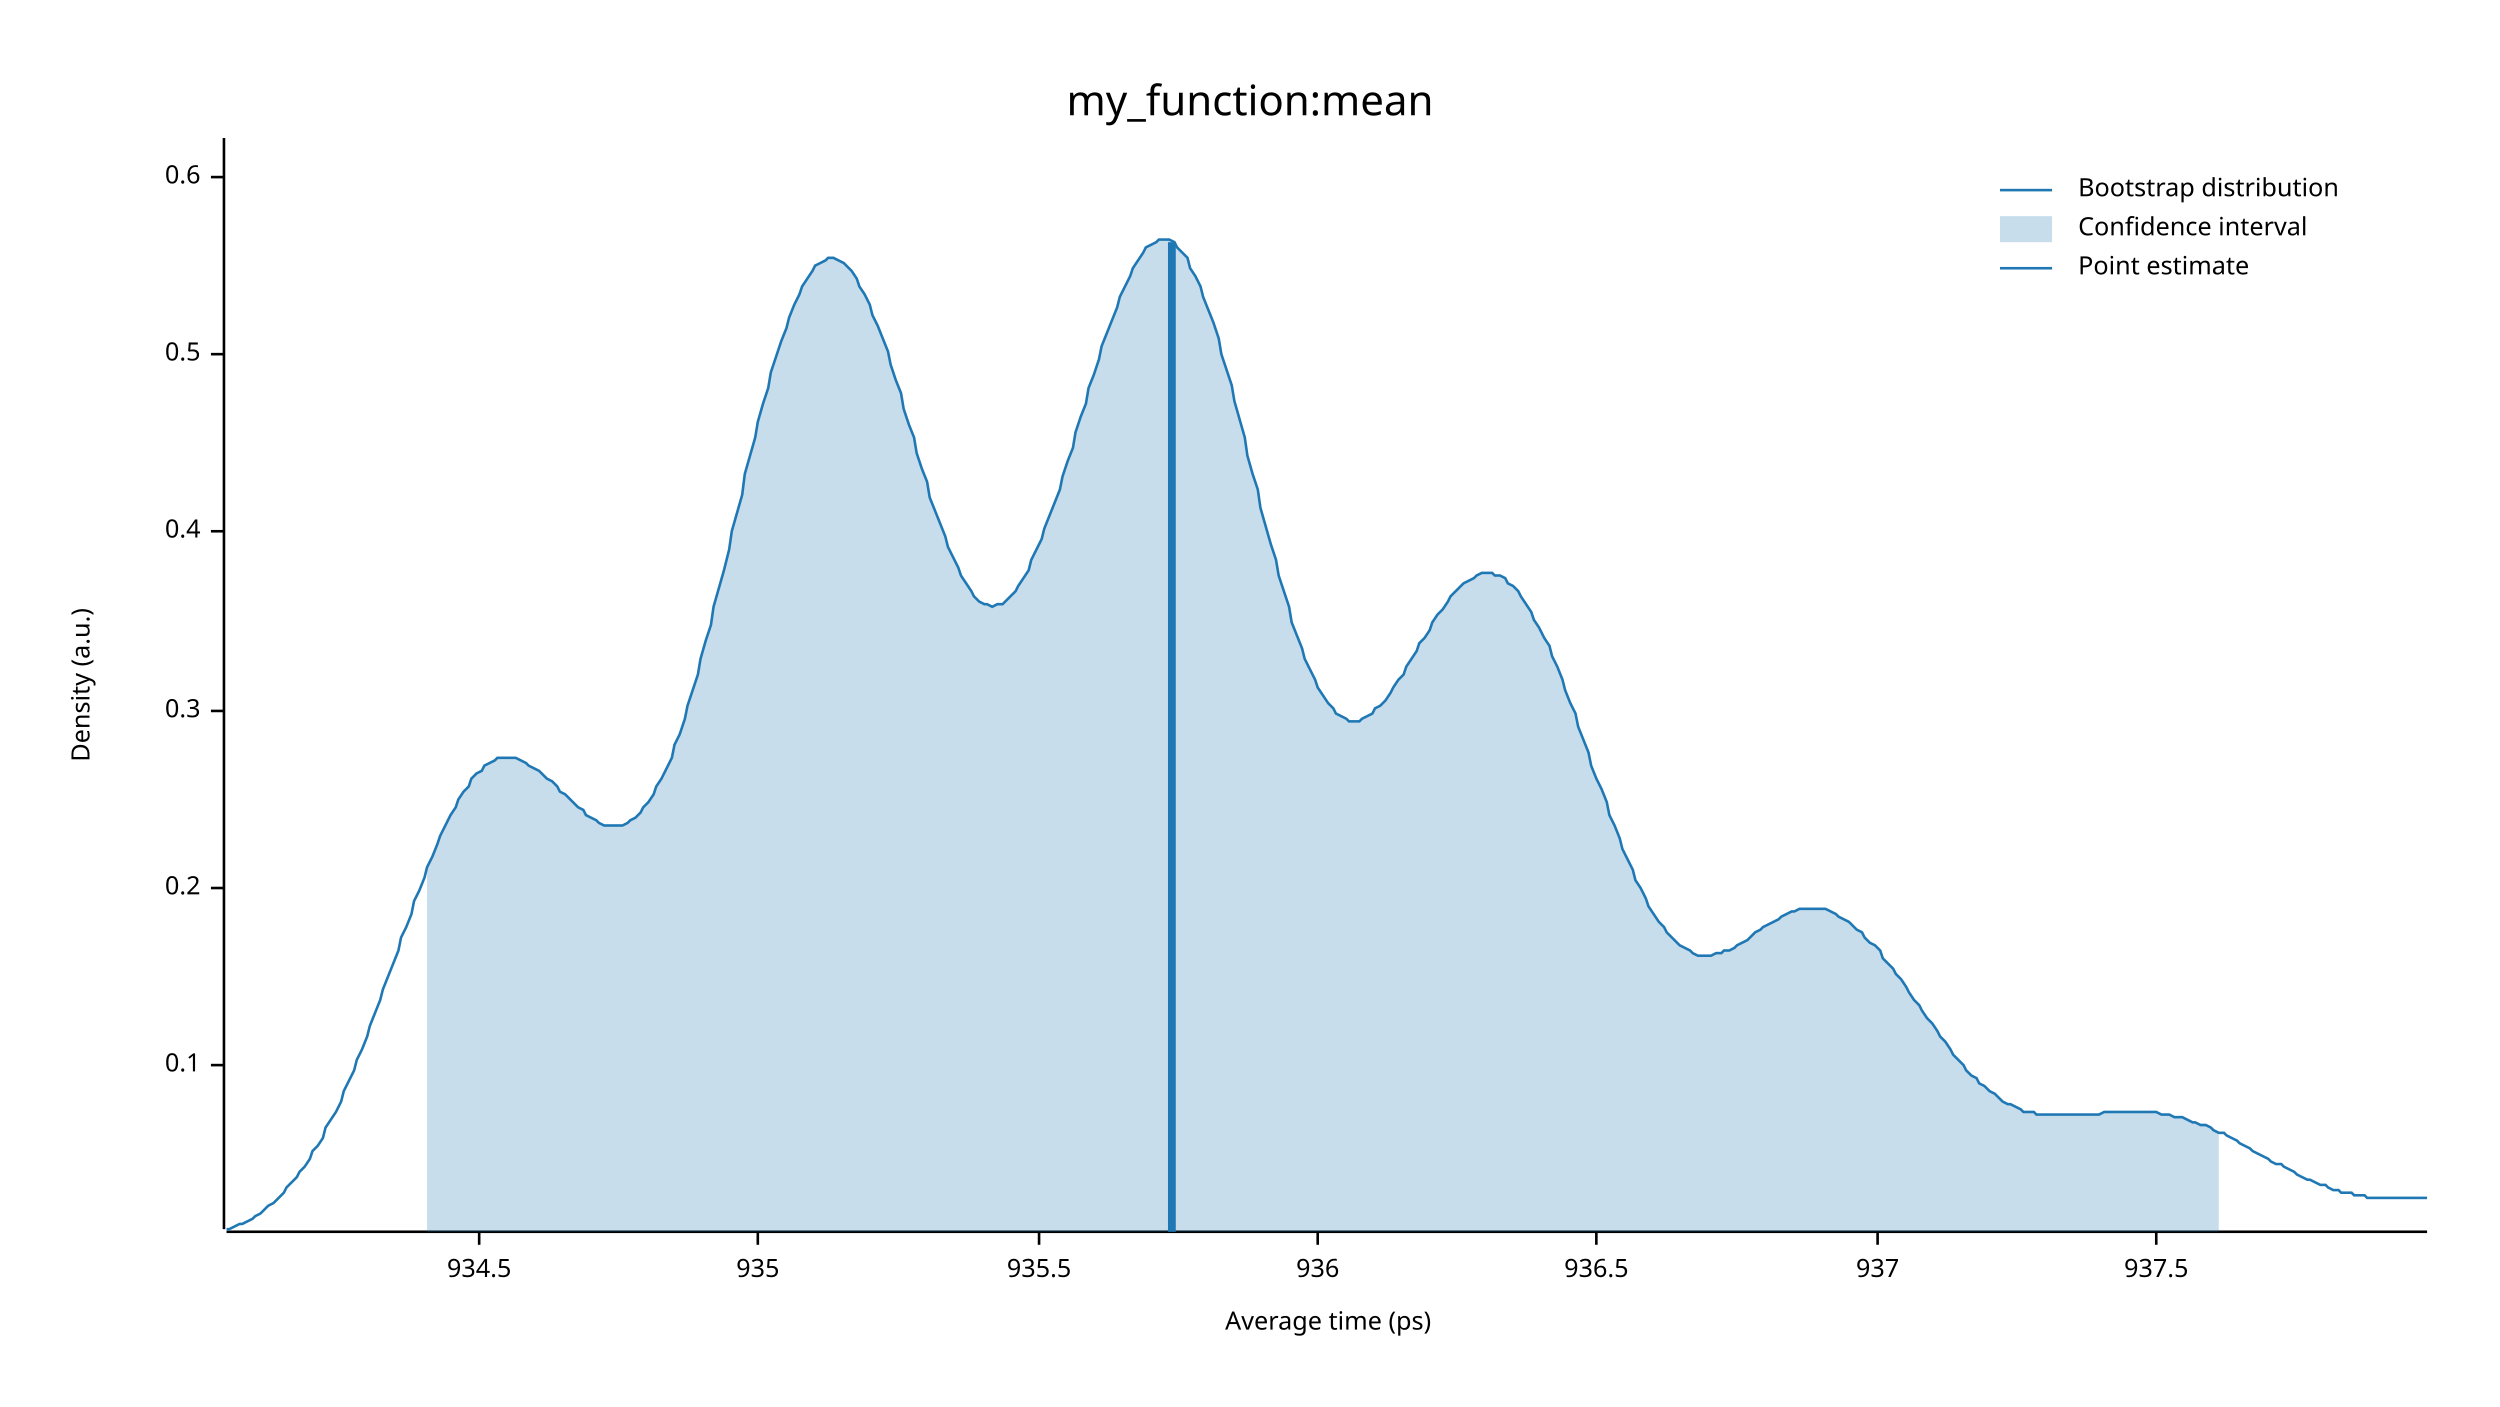
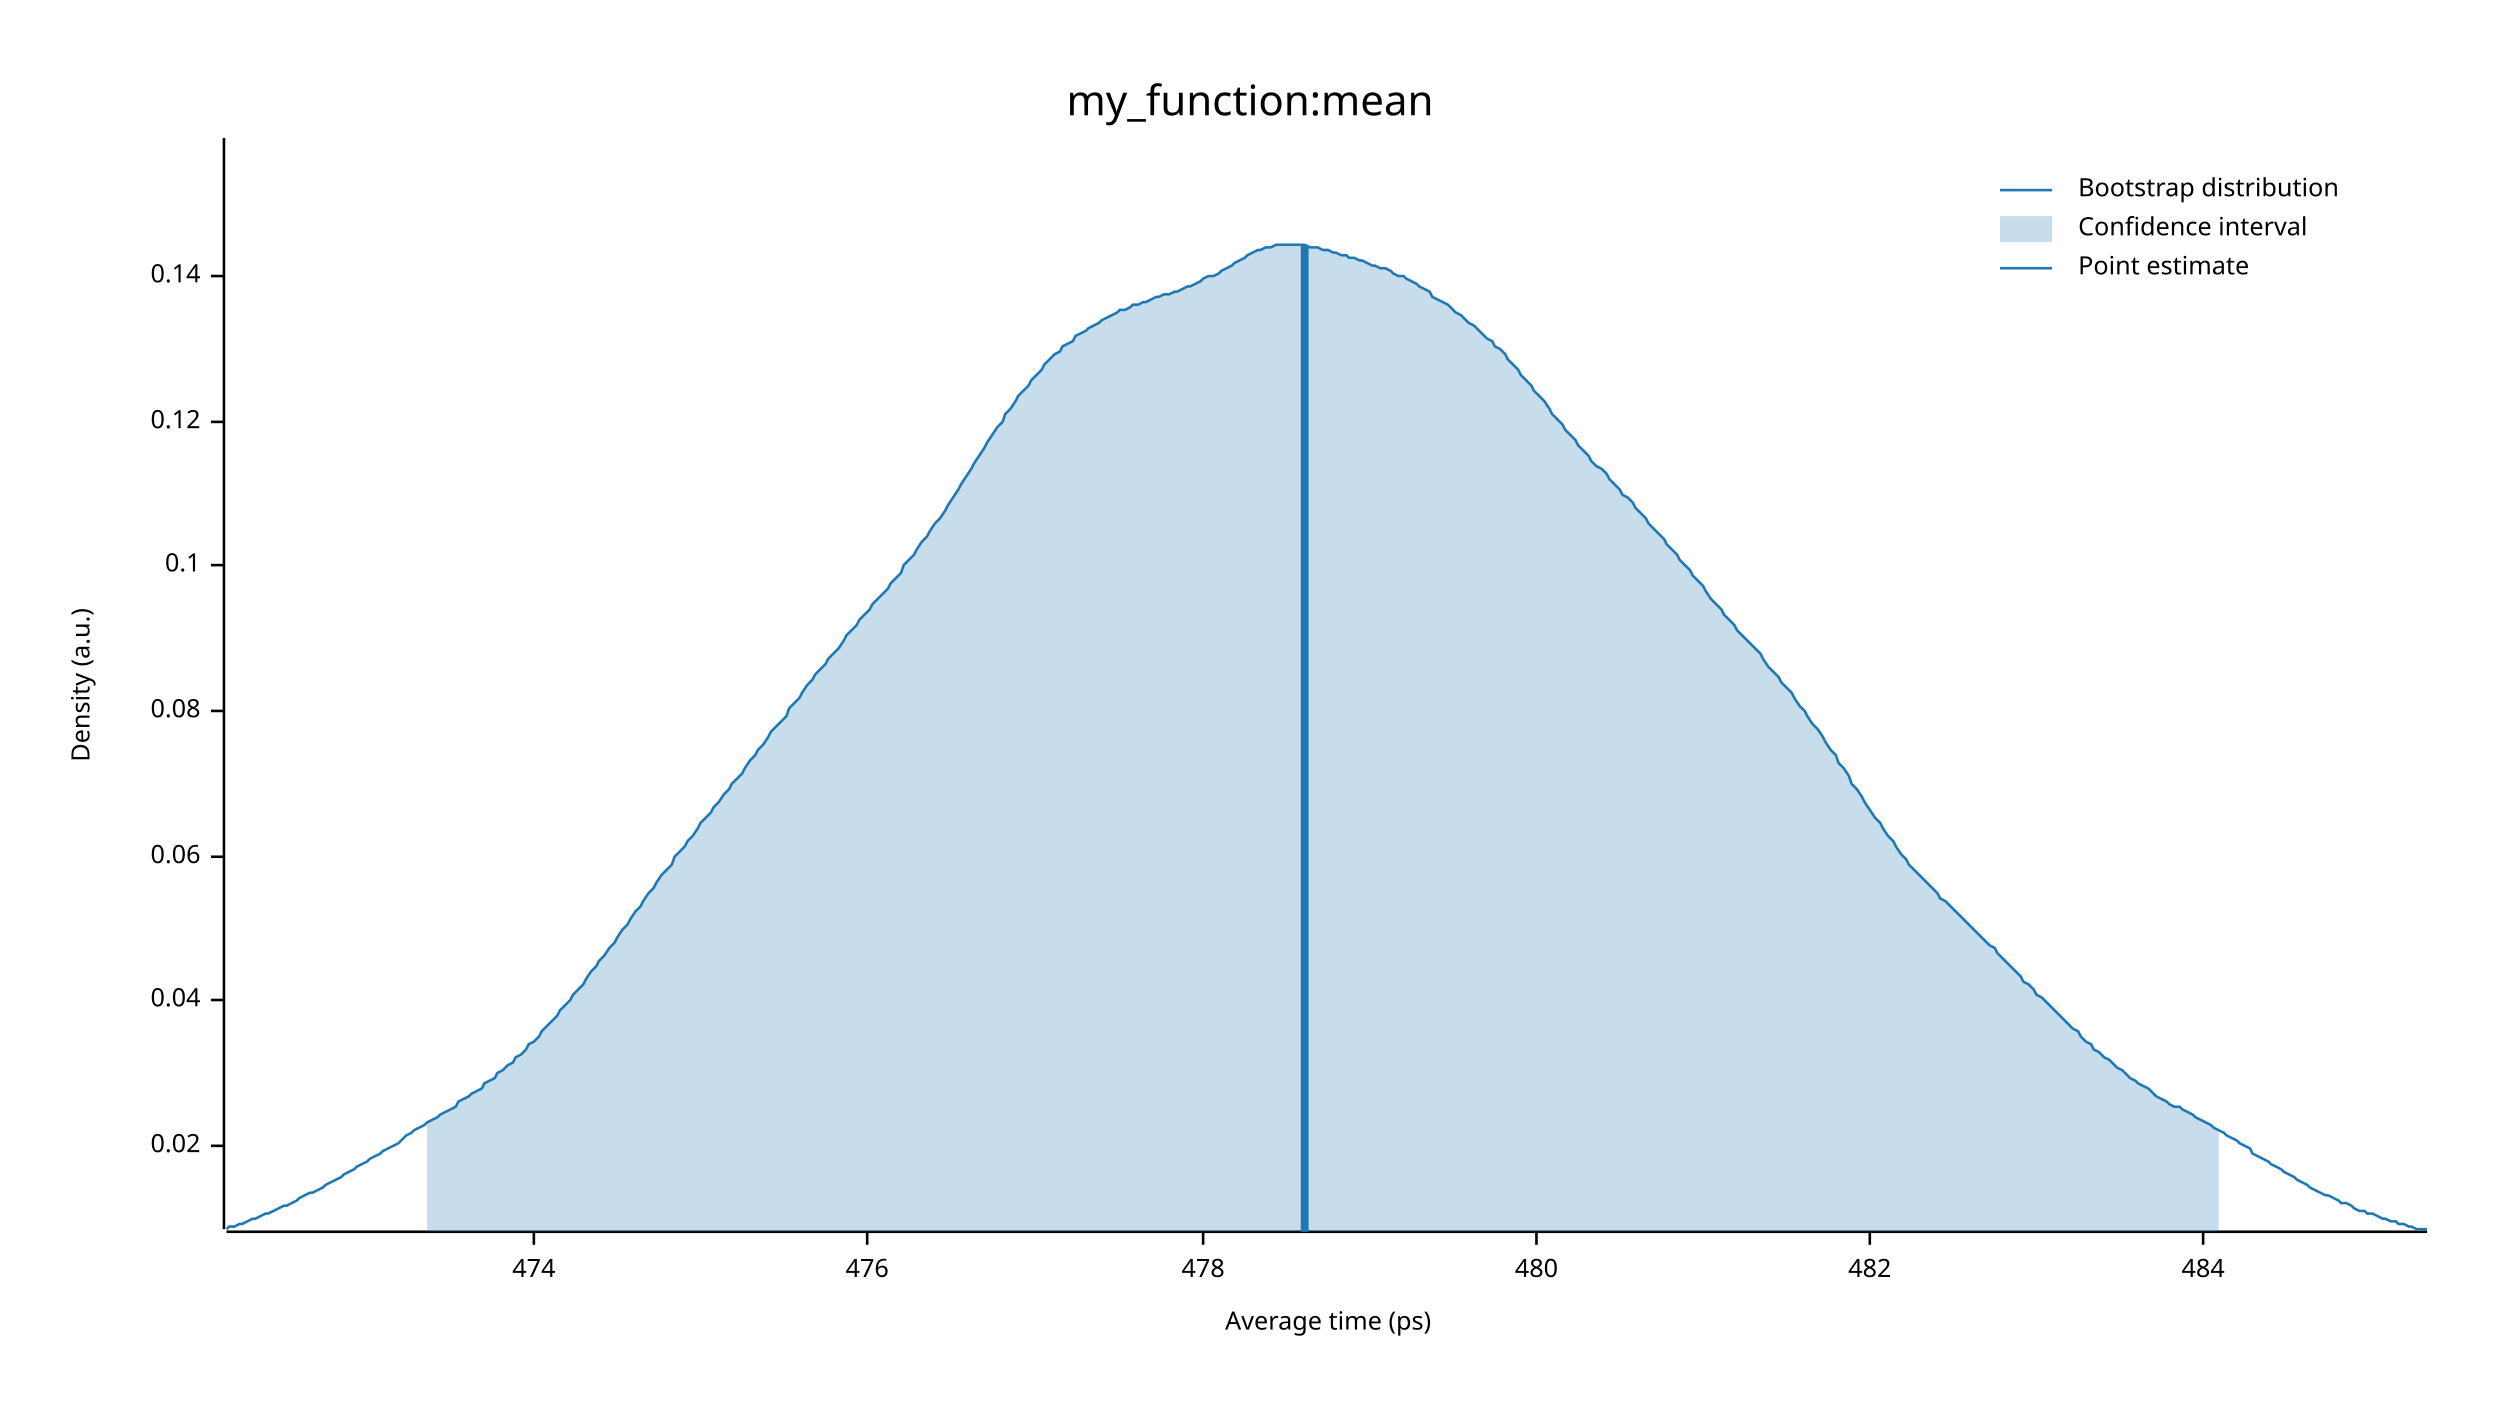
<svg xmlns="http://www.w3.org/2000/svg" width="960" height="540" viewBox="0 0 960 540">
  <text x="480" y="32" dy="0.76em" text-anchor="middle" font-family="sans-serif" font-size="16.129" opacity="1" fill="#000000">
my_function:mean
</text>
  <text x="27" y="263" dy="0.76em" text-anchor="middle" font-family="sans-serif" font-size="9.677" opacity="1" fill="#000000" transform="rotate(270, 27, 263)">
Density (a.u.)
</text>
  <text x="510" y="513" dy="-0.5ex" text-anchor="middle" font-family="sans-serif" font-size="9.677" opacity="1" fill="#000000">
Average time (ps)
</text>
  <polyline fill="none" opacity="1" stroke="#000000" stroke-width="1" points="86,53 86,472 " />
-   <text x="77" y="409" dy="0.5ex" text-anchor="end" font-family="sans-serif" font-size="9.677" opacity="1" fill="#000000">
+   <text x="77" y="440" dy="0.5ex" text-anchor="end" font-family="sans-serif" font-size="9.677" opacity="1" fill="#000000">
+ 0.02
+ </text>
+   <polyline fill="none" opacity="1" stroke="#000000" stroke-width="1" points="81,440 86,440 " />
+   <text x="77" y="384" dy="0.5ex" text-anchor="end" font-family="sans-serif" font-size="9.677" opacity="1" fill="#000000">
+ 0.04
+ </text>
+   <polyline fill="none" opacity="1" stroke="#000000" stroke-width="1" points="81,384 86,384 " />
+   <text x="77" y="329" dy="0.5ex" text-anchor="end" font-family="sans-serif" font-size="9.677" opacity="1" fill="#000000">
+ 0.06
+ </text>
+   <polyline fill="none" opacity="1" stroke="#000000" stroke-width="1" points="81,329 86,329 " />
+   <text x="77" y="273" dy="0.5ex" text-anchor="end" font-family="sans-serif" font-size="9.677" opacity="1" fill="#000000">
+ 0.08
+ </text>
+   <polyline fill="none" opacity="1" stroke="#000000" stroke-width="1" points="81,273 86,273 " />
+   <text x="77" y="217" dy="0.5ex" text-anchor="end" font-family="sans-serif" font-size="9.677" opacity="1" fill="#000000">
0.1
</text>
-   <polyline fill="none" opacity="1" stroke="#000000" stroke-width="1" points="81,409 86,409 " />
-   <text x="77" y="341" dy="0.5ex" text-anchor="end" font-family="sans-serif" font-size="9.677" opacity="1" fill="#000000">
- 0.2
+   <polyline fill="none" opacity="1" stroke="#000000" stroke-width="1" points="81,217 86,217 " />
+   <text x="77" y="162" dy="0.5ex" text-anchor="end" font-family="sans-serif" font-size="9.677" opacity="1" fill="#000000">
+ 0.12
</text>
-   <polyline fill="none" opacity="1" stroke="#000000" stroke-width="1" points="81,341 86,341 " />
-   <text x="77" y="273" dy="0.5ex" text-anchor="end" font-family="sans-serif" font-size="9.677" opacity="1" fill="#000000">
- 0.3
+   <polyline fill="none" opacity="1" stroke="#000000" stroke-width="1" points="81,162 86,162 " />
+   <text x="77" y="106" dy="0.5ex" text-anchor="end" font-family="sans-serif" font-size="9.677" opacity="1" fill="#000000">
+ 0.14
</text>
-   <polyline fill="none" opacity="1" stroke="#000000" stroke-width="1" points="81,273 86,273 " />
-   <text x="77" y="204" dy="0.5ex" text-anchor="end" font-family="sans-serif" font-size="9.677" opacity="1" fill="#000000">
- 0.4
+   <polyline fill="none" opacity="1" stroke="#000000" stroke-width="1" points="81,106 86,106 " />
+   <polyline fill="none" opacity="1" stroke="#000000" stroke-width="1" points="87,473 932,473 " />
+   <text x="205" y="483" dy="0.76em" text-anchor="middle" font-family="sans-serif" font-size="9.677" opacity="1" fill="#000000">
+ 474
</text>
-   <polyline fill="none" opacity="1" stroke="#000000" stroke-width="1" points="81,204 86,204 " />
-   <text x="77" y="136" dy="0.5ex" text-anchor="end" font-family="sans-serif" font-size="9.677" opacity="1" fill="#000000">
- 0.5
+   <polyline fill="none" opacity="1" stroke="#000000" stroke-width="1" points="205,473 205,478 " />
+   <text x="333" y="483" dy="0.76em" text-anchor="middle" font-family="sans-serif" font-size="9.677" opacity="1" fill="#000000">
+ 476
</text>
-   <polyline fill="none" opacity="1" stroke="#000000" stroke-width="1" points="81,136 86,136 " />
-   <text x="77" y="68" dy="0.5ex" text-anchor="end" font-family="sans-serif" font-size="9.677" opacity="1" fill="#000000">
- 0.6
+   <polyline fill="none" opacity="1" stroke="#000000" stroke-width="1" points="333,473 333,478 " />
+   <text x="462" y="483" dy="0.76em" text-anchor="middle" font-family="sans-serif" font-size="9.677" opacity="1" fill="#000000">
+ 478
</text>
-   <polyline fill="none" opacity="1" stroke="#000000" stroke-width="1" points="81,68 86,68 " />
-   <polyline fill="none" opacity="1" stroke="#000000" stroke-width="1" points="87,473 932,473 " />
-   <text x="184" y="483" dy="0.76em" text-anchor="middle" font-family="sans-serif" font-size="9.677" opacity="1" fill="#000000">
- 934.5
+   <polyline fill="none" opacity="1" stroke="#000000" stroke-width="1" points="462,473 462,478 " />
+   <text x="590" y="483" dy="0.76em" text-anchor="middle" font-family="sans-serif" font-size="9.677" opacity="1" fill="#000000">
+ 480
</text>
-   <polyline fill="none" opacity="1" stroke="#000000" stroke-width="1" points="184,473 184,478 " />
-   <text x="291" y="483" dy="0.76em" text-anchor="middle" font-family="sans-serif" font-size="9.677" opacity="1" fill="#000000">
- 935
+   <polyline fill="none" opacity="1" stroke="#000000" stroke-width="1" points="590,473 590,478 " />
+   <text x="718" y="483" dy="0.76em" text-anchor="middle" font-family="sans-serif" font-size="9.677" opacity="1" fill="#000000">
+ 482
</text>
-   <polyline fill="none" opacity="1" stroke="#000000" stroke-width="1" points="291,473 291,478 " />
-   <text x="399" y="483" dy="0.76em" text-anchor="middle" font-family="sans-serif" font-size="9.677" opacity="1" fill="#000000">
- 935.5
+   <polyline fill="none" opacity="1" stroke="#000000" stroke-width="1" points="718,473 718,478 " />
+   <text x="846" y="483" dy="0.76em" text-anchor="middle" font-family="sans-serif" font-size="9.677" opacity="1" fill="#000000">
+ 484
</text>
-   <polyline fill="none" opacity="1" stroke="#000000" stroke-width="1" points="399,473 399,478 " />
-   <text x="506" y="483" dy="0.76em" text-anchor="middle" font-family="sans-serif" font-size="9.677" opacity="1" fill="#000000">
- 936
- </text>
-   <polyline fill="none" opacity="1" stroke="#000000" stroke-width="1" points="506,473 506,478 " />
-   <text x="613" y="483" dy="0.76em" text-anchor="middle" font-family="sans-serif" font-size="9.677" opacity="1" fill="#000000">
- 936.5
- </text>
-   <polyline fill="none" opacity="1" stroke="#000000" stroke-width="1" points="613,473 613,478 " />
-   <text x="721" y="483" dy="0.76em" text-anchor="middle" font-family="sans-serif" font-size="9.677" opacity="1" fill="#000000">
- 937
- </text>
-   <polyline fill="none" opacity="1" stroke="#000000" stroke-width="1" points="721,473 721,478 " />
-   <text x="828" y="483" dy="0.76em" text-anchor="middle" font-family="sans-serif" font-size="9.677" opacity="1" fill="#000000">
- 937.5
- </text>
-   <polyline fill="none" opacity="1" stroke="#000000" stroke-width="1" points="828,473 828,478 " />
-   <polyline fill="none" opacity="1" stroke="#1F78B4" stroke-width="1" points="87,472 88,472 90,471 92,470 93,470 95,469 97,468 98,467 100,466 102,464 103,463 105,462 107,460 109,458 110,456 112,454 114,452 115,450 117,448 119,445 120,442 122,440 124,437 125,433 127,430 129,427 131,423 132,419 134,415 136,411 137,407 139,403 141,398 142,394 144,389 146,384 147,380 149,375 151,370 153,365 154,360 156,356 158,351 159,346 161,342 163,337 164,333 166,329 168,324 169,321 171,317 173,313 175,310 176,307 178,304 180,302 181,299 183,297 185,296 186,294 188,293 190,292 191,291 193,291 195,291 197,291 198,291 200,292 202,293 203,294 205,295 207,296 208,297 210,299 212,300 214,302 215,304 217,305 219,307 220,308 222,310 224,311 225,313 227,314 229,315 230,316 232,317 234,317 236,317 237,317 239,317 241,316 242,315 244,314 246,312 247,310 249,308 251,305 252,302 254,299 256,295 258,291 259,286 261,282 263,276 264,271 266,265 268,259 269,253 271,246 273,240 274,233 276,226 278,219 280,211 281,204 283,197 285,190 286,182 288,175 290,168 291,162 293,155 295,149 296,143 298,137 300,131 302,126 303,122 305,117 307,113 308,110 310,107 312,104 313,102 315,101 317,100 318,99 320,99 322,100 324,101 325,102 327,104 329,107 330,110 332,113 334,117 335,121 337,125 339,130 341,135 342,140 344,146 346,151 347,157 349,163 351,168 352,174 354,180 356,185 357,191 359,196 361,201 363,206 364,210 366,214 368,218 369,221 371,224 373,227 374,229 376,231 378,232 379,232 381,233 383,232 385,232 386,231 388,229 390,227 391,225 393,222 395,219 396,215 398,211 400,207 401,203 403,198 405,193 407,188 408,183 410,177 412,172 413,166 415,160 417,155 418,149 420,144 422,138 423,133 425,128 427,123 429,118 430,114 432,110 434,106 435,103 437,100 439,97 440,95 442,94 444,93 445,92 447,92 449,92 451,93 452,95 454,97 456,99 457,103 459,106 461,110 462,114 464,119 466,124 468,130 469,136 471,142 473,148 474,154 476,161 478,168 479,175 481,182 483,188 484,195 486,202 488,209 490,215 491,221 493,227 495,233 496,239 498,244 500,249 501,253 503,257 505,261 506,264 508,267 510,270 512,272 513,274 515,275 517,276 518,277 520,277 522,277 523,276 525,275 527,274 528,272 530,271 532,269 534,266 535,264 537,261 539,259 540,256 542,253 544,250 545,247 547,245 549,242 550,239 552,236 554,234 556,231 557,229 559,227 561,225 562,224 564,223 566,222 567,221 569,220 571,220 573,220 574,221 576,221 578,222 579,224 581,225 583,227 584,229 586,232 588,235 589,238 591,241 593,245 595,248 596,252 598,256 600,261 601,265 603,270 605,274 606,279 608,284 610,289 611,294 613,299 615,303 617,308 618,313 620,317 622,322 623,326 625,330 627,334 628,338 630,341 632,345 633,348 635,351 637,354 639,356 640,358 642,360 644,362 645,363 647,364 649,365 650,366 652,367 654,367 655,367 657,367 659,366 661,366 662,365 664,365 666,364 667,363 669,362 671,361 672,360 674,358 676,357 677,356 679,355 681,354 683,353 684,352 686,351 688,350 689,350 691,349 693,349 694,349 696,349 698,349 700,349 701,349 703,350 705,351 706,352 708,353 710,354 711,355 713,357 715,358 716,360 718,362 720,363 722,365 723,368 725,370 727,372 728,374 730,376 732,379 733,381 735,384 737,386 738,388 740,391 742,393 744,396 745,398 747,400 749,403 750,405 752,407 754,409 755,411 757,413 759,414 760,416 762,417 764,419 766,420 767,421 769,423 771,424 772,424 774,425 776,426 777,427 779,427 781,427 782,428 784,428 786,428 788,428 789,428 791,428 793,428 794,428 796,428 798,428 799,428 801,428 803,428 804,428 806,428 808,427 810,427 811,427 813,427 815,427 816,427 818,427 820,427 821,427 823,427 825,427 827,427 828,427 830,428 832,428 833,428 835,429 837,429 838,429 840,430 842,431 843,431 845,432 847,432 849,433 850,434 852,435 854,435 855,436 857,437 859,438 860,439 862,440 864,441 865,442 867,443 869,444 871,445 872,446 874,447 876,447 877,448 879,449 881,450 882,451 884,452 886,453 887,453 889,454 891,455 893,455 894,456 896,457 898,457 899,458 901,458 903,458 904,459 906,459 908,459 909,460 911,460 913,460 915,460 916,460 918,460 920,460 921,460 923,460 925,460 926,460 928,460 930,460 932,460 " />
-   <polygon opacity="0.25" fill="#1F78B4" points="164,333 166,329 168,324 169,321 171,317 173,313 175,310 176,307 178,304 180,302 181,299 183,297 185,296 186,294 188,293 190,292 191,291 193,291 195,291 197,291 198,291 200,292 202,293 203,294 205,295 207,296 208,297 210,299 212,300 214,302 215,304 217,305 219,307 220,308 222,310 224,311 225,313 227,314 229,315 230,316 232,317 234,317 236,317 237,317 239,317 241,316 242,315 244,314 246,312 247,310 249,308 251,305 252,302 254,299 256,295 258,291 259,286 261,282 263,276 264,271 266,265 268,259 269,253 271,246 273,240 274,233 276,226 278,219 280,211 281,204 283,197 285,190 286,182 288,175 290,168 291,162 293,155 295,149 296,143 298,137 300,131 302,126 303,122 305,117 307,113 308,110 310,107 312,104 313,102 315,101 317,100 318,99 320,99 322,100 324,101 325,102 327,104 329,107 330,110 332,113 334,117 335,121 337,125 339,130 341,135 342,140 344,146 346,151 347,157 349,163 351,168 352,174 354,180 356,185 357,191 359,196 361,201 363,206 364,210 366,214 368,218 369,221 371,224 373,227 374,229 376,231 378,232 379,232 381,233 383,232 385,232 386,231 388,229 390,227 391,225 393,222 395,219 396,215 398,211 400,207 401,203 403,198 405,193 407,188 408,183 410,177 412,172 413,166 415,160 417,155 418,149 420,144 422,138 423,133 425,128 427,123 429,118 430,114 432,110 434,106 435,103 437,100 439,97 440,95 442,94 444,93 445,92 447,92 449,92 451,93 452,95 454,97 456,99 457,103 459,106 461,110 462,114 464,119 466,124 468,130 469,136 471,142 473,148 474,154 476,161 478,168 479,175 481,182 483,188 484,195 486,202 488,209 490,215 491,221 493,227 495,233 496,239 498,244 500,249 501,253 503,257 505,261 506,264 508,267 510,270 512,272 513,274 515,275 517,276 518,277 520,277 522,277 523,276 525,275 527,274 528,272 530,271 532,269 534,266 535,264 537,261 539,259 540,256 542,253 544,250 545,247 547,245 549,242 550,239 552,236 554,234 556,231 557,229 559,227 561,225 562,224 564,223 566,222 567,221 569,220 571,220 573,220 574,221 576,221 578,222 579,224 581,225 583,227 584,229 586,232 588,235 589,238 591,241 593,245 595,248 596,252 598,256 600,261 601,265 603,270 605,274 606,279 608,284 610,289 611,294 613,299 615,303 617,308 618,313 620,317 622,322 623,326 625,330 627,334 628,338 630,341 632,345 633,348 635,351 637,354 639,356 640,358 642,360 644,362 645,363 647,364 649,365 650,366 652,367 654,367 655,367 657,367 659,366 661,366 662,365 664,365 666,364 667,363 669,362 671,361 672,360 674,358 676,357 677,356 679,355 681,354 683,353 684,352 686,351 688,350 689,350 691,349 693,349 694,349 696,349 698,349 700,349 701,349 703,350 705,351 706,352 708,353 710,354 711,355 713,357 715,358 716,360 718,362 720,363 722,365 723,368 725,370 727,372 728,374 730,376 732,379 733,381 735,384 737,386 738,388 740,391 742,393 744,396 745,398 747,400 749,403 750,405 752,407 754,409 755,411 757,413 759,414 760,416 762,417 764,419 766,420 767,421 769,423 771,424 772,424 774,425 776,426 777,427 779,427 781,427 782,428 784,428 786,428 788,428 789,428 791,428 793,428 794,428 796,428 798,428 799,428 801,428 803,428 804,428 806,428 808,427 810,427 811,427 813,427 815,427 816,427 818,427 820,427 821,427 823,427 825,427 827,427 828,427 830,428 832,428 833,428 835,429 837,429 838,429 840,430 842,431 843,431 845,432 847,432 849,433 850,434 852,435 852,473 164,473 " />
-   <polyline fill="none" opacity="1" stroke="#1F78B4" stroke-width="3" points="450,473 450,93 " />
+   <polyline fill="none" opacity="1" stroke="#000000" stroke-width="1" points="846,473 846,478 " />
+   <polyline fill="none" opacity="1" stroke="#1F78B4" stroke-width="1" points="87,472 88,471 90,471 92,470 93,470 95,469 97,468 98,468 100,467 102,466 103,466 105,465 107,464 109,463 110,463 112,462 114,461 115,460 117,459 119,458 120,458 122,457 124,456 125,455 127,454 129,453 131,452 132,451 134,450 136,449 137,448 139,447 141,446 142,445 144,444 146,443 147,442 149,441 151,440 153,439 154,438 156,436 158,435 159,434 161,433 163,432 164,431 166,430 168,429 169,428 171,427 173,426 175,425 176,423 178,422 180,421 181,420 183,419 185,418 186,416 188,415 190,414 191,412 193,411 195,409 197,408 198,406 200,405 202,403 203,401 205,400 207,398 208,396 210,394 212,392 214,390 215,388 217,386 219,384 220,382 222,380 224,378 225,376 227,373 229,371 230,369 232,367 234,364 236,362 237,360 239,357 241,355 242,353 244,350 246,348 247,346 249,343 251,341 252,339 254,336 256,334 258,332 259,329 261,327 263,325 264,323 266,321 268,318 269,316 271,314 273,312 274,310 276,308 278,305 280,303 281,301 283,299 285,297 286,295 288,292 290,290 291,288 293,286 295,283 296,281 298,279 300,277 302,275 303,272 305,270 307,268 308,266 310,263 312,261 313,259 315,257 317,255 318,253 320,251 322,249 324,246 325,244 327,242 329,240 330,238 332,236 334,234 335,232 337,230 339,228 341,226 342,224 344,222 346,220 347,217 349,215 351,213 352,211 354,208 356,206 357,204 359,201 361,199 363,196 364,194 366,191 368,188 369,186 371,183 373,180 374,178 376,175 378,172 379,170 381,167 383,164 385,162 386,159 388,157 390,154 391,152 393,150 395,148 396,146 398,144 400,142 401,140 403,138 405,136 407,135 408,133 410,132 412,131 413,129 415,128 417,127 418,126 420,125 422,124 423,123 425,122 427,121 429,120 430,119 432,119 434,118 435,117 437,117 439,116 440,116 442,115 444,114 445,114 447,113 449,113 451,112 452,112 454,111 456,110 457,110 459,109 461,108 462,107 464,106 466,106 468,105 469,104 471,103 473,102 474,101 476,100 478,99 479,98 481,97 483,96 484,96 486,95 488,95 490,94 491,94 493,94 495,94 496,94 498,94 500,94 501,94 503,95 505,95 506,95 508,96 510,96 512,97 513,97 515,98 517,98 518,99 520,99 522,100 523,100 525,101 527,102 528,102 530,103 532,103 534,104 535,105 537,106 539,106 540,107 542,108 544,109 545,110 547,111 549,112 550,114 552,115 554,116 556,117 557,118 559,120 561,121 562,122 564,124 566,125 567,126 569,128 571,130 573,131 574,133 576,134 578,136 579,138 581,140 583,142 584,144 586,146 588,148 589,150 591,152 593,154 595,157 596,159 598,161 600,163 601,165 603,167 605,169 606,171 608,173 610,175 611,177 613,179 615,180 617,182 618,184 620,186 622,188 623,190 625,191 627,193 628,195 630,197 632,199 633,201 635,203 637,205 639,207 640,209 642,211 644,213 645,215 647,217 649,219 650,221 652,223 654,225 655,227 657,230 659,232 661,234 662,236 664,238 666,240 667,242 669,244 671,246 672,247 674,249 676,251 677,253 679,256 681,258 683,260 684,262 686,264 688,266 689,268 691,271 693,273 694,275 696,278 698,280 700,283 701,285 703,288 705,290 706,293 708,295 710,298 711,301 713,303 715,306 716,308 718,311 720,314 722,316 723,318 725,321 727,323 728,325 730,328 732,330 733,332 735,334 737,336 738,337 740,339 742,341 744,343 745,345 747,346 749,348 750,349 752,351 754,353 755,354 757,356 759,358 760,359 762,361 764,363 766,364 767,366 769,368 771,370 772,371 774,373 776,375 777,377 779,378 781,380 782,382 784,383 786,385 788,387 789,388 791,390 793,392 794,393 796,395 798,396 799,398 801,400 803,401 804,403 806,404 808,406 810,407 811,408 813,410 815,411 816,412 818,414 820,415 821,416 823,417 825,418 827,420 828,421 830,422 832,423 833,424 835,425 837,425 838,426 840,427 842,428 843,429 845,430 847,431 849,432 850,433 852,434 854,435 855,436 857,437 859,438 860,439 862,440 864,441 865,443 867,444 869,445 871,446 872,447 874,448 876,449 877,450 879,451 881,452 882,453 884,454 886,455 887,456 889,457 891,458 893,459 894,459 896,460 898,461 899,462 901,462 903,463 904,464 906,465 908,465 909,466 911,466 913,467 915,468 916,468 918,469 920,469 921,470 923,470 925,471 926,471 928,472 930,472 932,472 " />
+   <polygon opacity="0.25" fill="#1F78B4" points="164,431 166,430 168,429 169,428 171,427 173,426 175,425 176,423 178,422 180,421 181,420 183,419 185,418 186,416 188,415 190,414 191,412 193,411 195,409 197,408 198,406 200,405 202,403 203,401 205,400 207,398 208,396 210,394 212,392 214,390 215,388 217,386 219,384 220,382 222,380 224,378 225,376 227,373 229,371 230,369 232,367 234,364 236,362 237,360 239,357 241,355 242,353 244,350 246,348 247,346 249,343 251,341 252,339 254,336 256,334 258,332 259,329 261,327 263,325 264,323 266,321 268,318 269,316 271,314 273,312 274,310 276,308 278,305 280,303 281,301 283,299 285,297 286,295 288,292 290,290 291,288 293,286 295,283 296,281 298,279 300,277 302,275 303,272 305,270 307,268 308,266 310,263 312,261 313,259 315,257 317,255 318,253 320,251 322,249 324,246 325,244 327,242 329,240 330,238 332,236 334,234 335,232 337,230 339,228 341,226 342,224 344,222 346,220 347,217 349,215 351,213 352,211 354,208 356,206 357,204 359,201 361,199 363,196 364,194 366,191 368,188 369,186 371,183 373,180 374,178 376,175 378,172 379,170 381,167 383,164 385,162 386,159 388,157 390,154 391,152 393,150 395,148 396,146 398,144 400,142 401,140 403,138 405,136 407,135 408,133 410,132 412,131 413,129 415,128 417,127 418,126 420,125 422,124 423,123 425,122 427,121 429,120 430,119 432,119 434,118 435,117 437,117 439,116 440,116 442,115 444,114 445,114 447,113 449,113 451,112 452,112 454,111 456,110 457,110 459,109 461,108 462,107 464,106 466,106 468,105 469,104 471,103 473,102 474,101 476,100 478,99 479,98 481,97 483,96 484,96 486,95 488,95 490,94 491,94 493,94 495,94 496,94 498,94 500,94 501,94 503,95 505,95 506,95 508,96 510,96 512,97 513,97 515,98 517,98 518,99 520,99 522,100 523,100 525,101 527,102 528,102 530,103 532,103 534,104 535,105 537,106 539,106 540,107 542,108 544,109 545,110 547,111 549,112 550,114 552,115 554,116 556,117 557,118 559,120 561,121 562,122 564,124 566,125 567,126 569,128 571,130 573,131 574,133 576,134 578,136 579,138 581,140 583,142 584,144 586,146 588,148 589,150 591,152 593,154 595,157 596,159 598,161 600,163 601,165 603,167 605,169 606,171 608,173 610,175 611,177 613,179 615,180 617,182 618,184 620,186 622,188 623,190 625,191 627,193 628,195 630,197 632,199 633,201 635,203 637,205 639,207 640,209 642,211 644,213 645,215 647,217 649,219 650,221 652,223 654,225 655,227 657,230 659,232 661,234 662,236 664,238 666,240 667,242 669,244 671,246 672,247 674,249 676,251 677,253 679,256 681,258 683,260 684,262 686,264 688,266 689,268 691,271 693,273 694,275 696,278 698,280 700,283 701,285 703,288 705,290 706,293 708,295 710,298 711,301 713,303 715,306 716,308 718,311 720,314 722,316 723,318 725,321 727,323 728,325 730,328 732,330 733,332 735,334 737,336 738,337 740,339 742,341 744,343 745,345 747,346 749,348 750,349 752,351 754,353 755,354 757,356 759,358 760,359 762,361 764,363 766,364 767,366 769,368 771,370 772,371 774,373 776,375 777,377 779,378 781,380 782,382 784,383 786,385 788,387 789,388 791,390 793,392 794,393 796,395 798,396 799,398 801,400 803,401 804,403 806,404 808,406 810,407 811,408 813,410 815,411 816,412 818,414 820,415 821,416 823,417 825,418 827,420 828,421 830,422 832,423 833,424 835,425 837,425 838,426 840,427 842,428 843,429 845,430 847,431 849,432 850,433 852,434 852,473 164,473 " />
+   <polyline fill="none" opacity="1" stroke="#1F78B4" stroke-width="3" points="501,473 501,94 " />
  <text x="798" y="68" dy="0.76em" text-anchor="start" font-family="sans-serif" font-size="9.677" opacity="1" fill="#000000">
Bootstrap distribution
</text>
  <text x="798" y="83" dy="0.76em" text-anchor="start" font-family="sans-serif" font-size="9.677" opacity="1" fill="#000000">
Confidence interval
</text>
  <text x="798" y="98" dy="0.76em" text-anchor="start" font-family="sans-serif" font-size="9.677" opacity="1" fill="#000000">
Point estimate
</text>
  <polyline fill="none" opacity="1" stroke="#1F78B4" stroke-width="1" points="768,73 788,73 " />
  <rect x="768" y="83" width="20" height="10" opacity="0.25" fill="#1F78B4" stroke="none" />
  <polyline fill="none" opacity="1" stroke="#1F78B4" stroke-width="1" points="768,103 788,103 " />
</svg>
